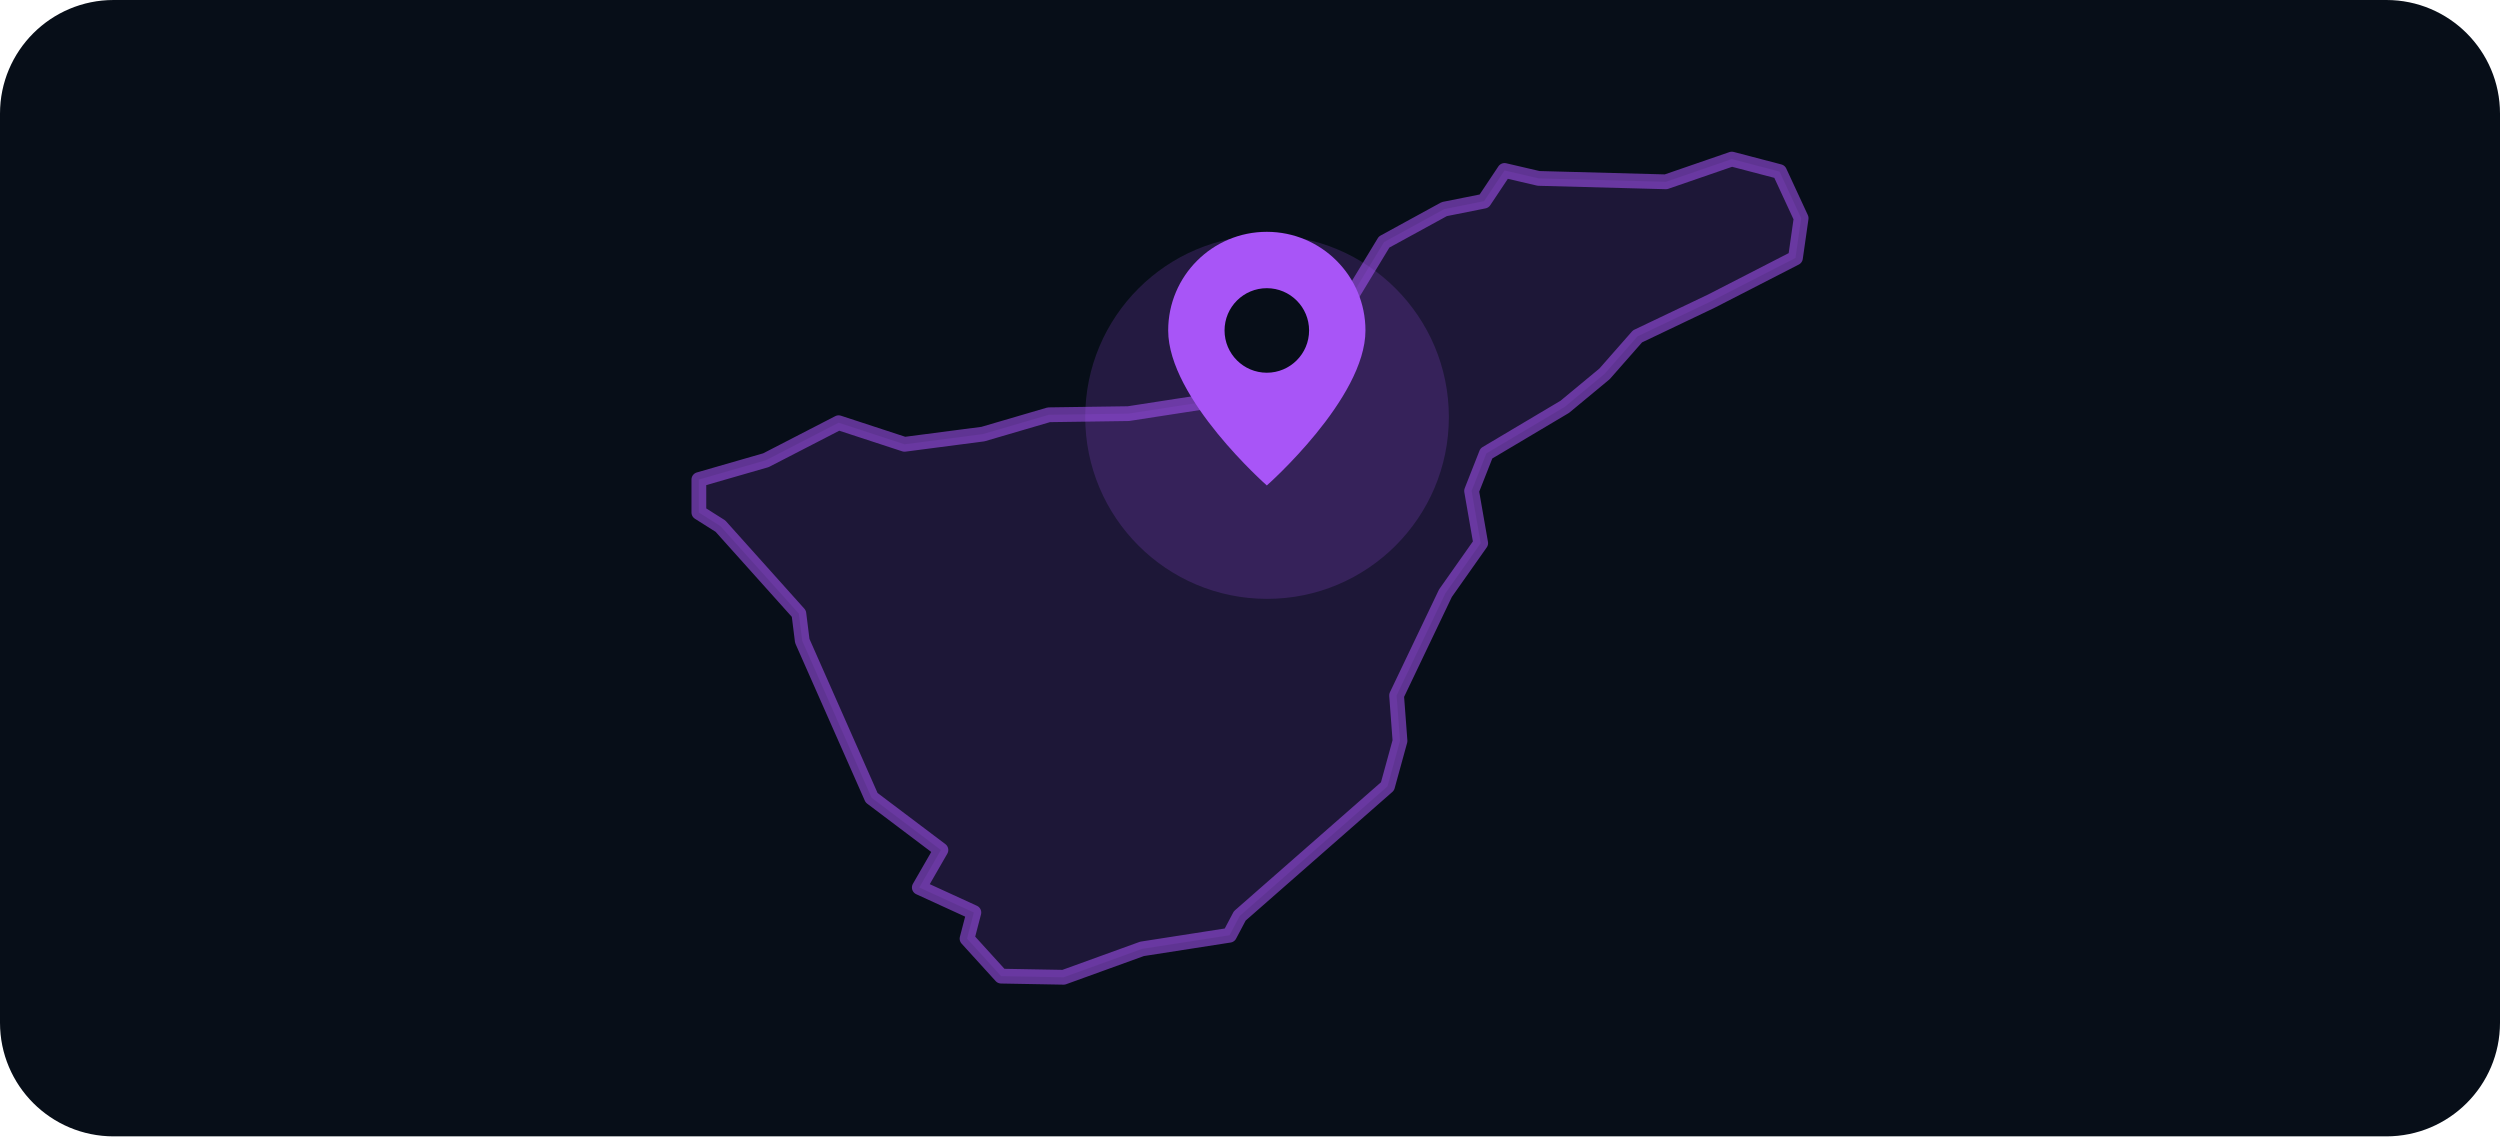
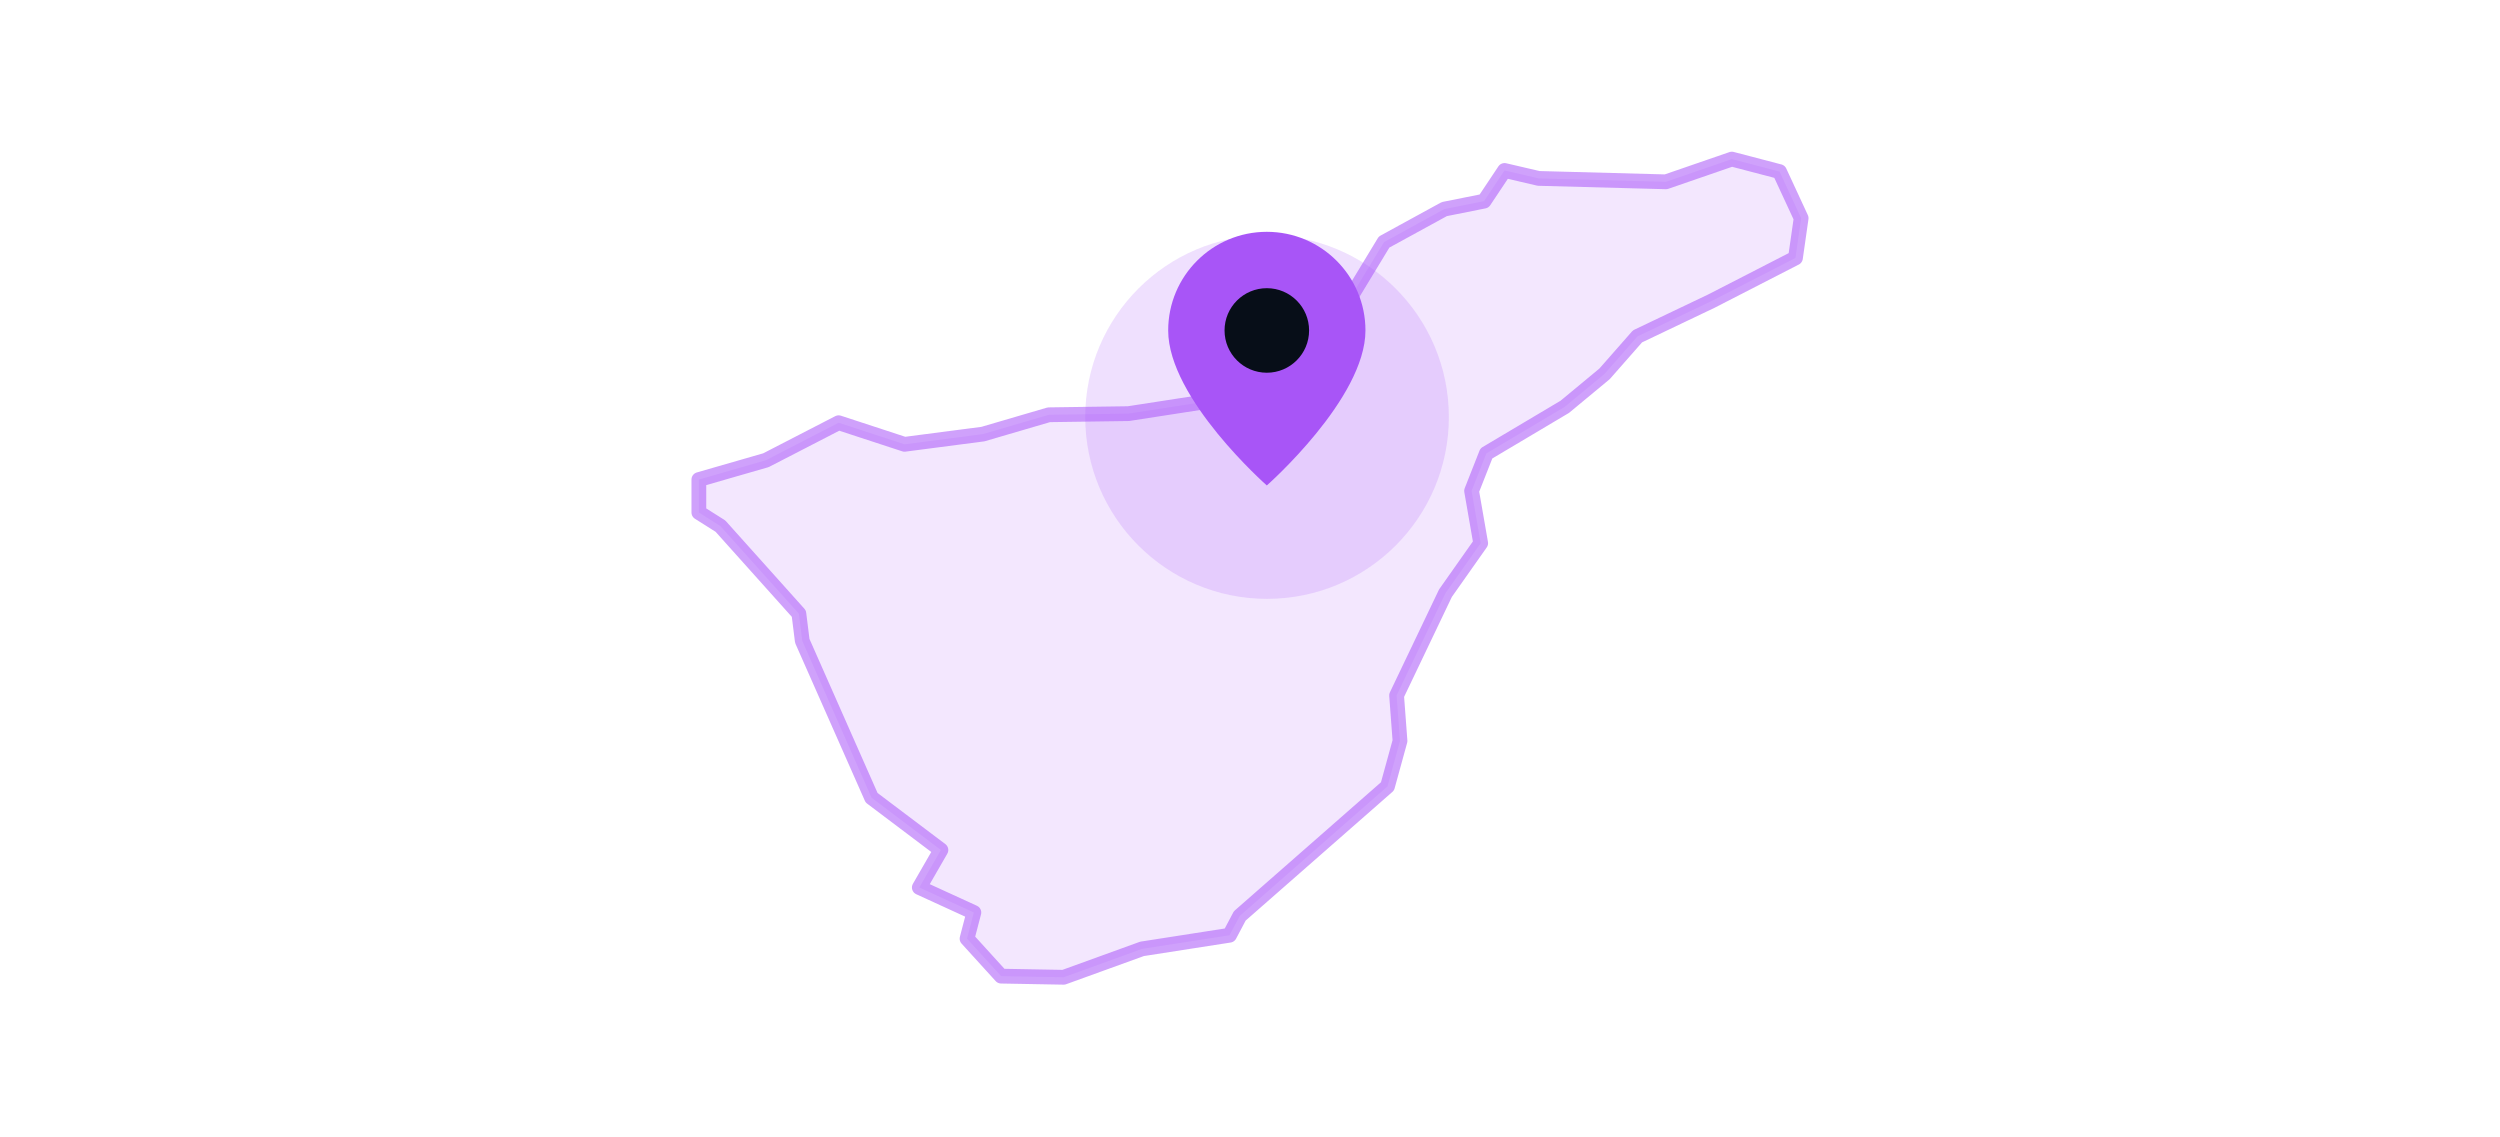
<svg xmlns="http://www.w3.org/2000/svg" width="220" height="100" viewBox="0 0 220 100">
-   <rect width="220" height="100" rx="10" fill="#070e18" />
  <path d="M 152.4 14.0 L 146.6 16.0 L 135.4 15.7 L 132.4 15.0 L 130.6 17.7 L 127.1 18.4 L 121.8 21.3 L 117.8 27.9 L 112.2 31.9 L 107.7 35.1 L 99.3 36.4 L 92.3 36.5 L 86.5 38.2 L 79.6 39.1 L 73.8 37.2 L 67.4 40.5 L 61.5 42.2 L 61.5 45.1 L 63.4 46.3 L 70.3 54.0 L 70.6 56.4 L 76.7 70.2 L 82.8 74.8 L 80.9 78.1 L 85.7 80.3 L 85.1 82.6 L 88.1 85.9 L 93.6 86.0 L 100.5 83.5 L 108.2 82.3 L 109.1 80.6 L 122.1 69.2 L 123.2 65.2 L 122.9 61.2 L 127.2 52.2 L 130.3 47.8 L 129.5 43.2 L 130.8 39.9 L 137.7 35.8 L 141.2 32.9 L 144.1 29.6 L 150.6 26.5 L 158.0 22.7 L 158.5 19.2 L 156.6 15.1 L 152.4 14.0 Z" fill="#a855f7" fill-opacity="0.14" stroke="#a855f7" stroke-width="1.3" stroke-opacity="0.55" stroke-linejoin="round" />
  <circle cx="111.5" cy="36.7" r="16" fill="#a855f7" opacity="0.18" />
  <g transform="translate(102.8,20.4) scale(0.62)">
    <path d="M14 0C6.27 0 0 6.27 0 14c0 9.67 14 22 14 22S28 23.67 28 14C28 6.27 21.73 0 14 0z" fill="#a855f7" />
    <circle cx="14" cy="14" r="6" fill="#070e18" />
  </g>
</svg>
